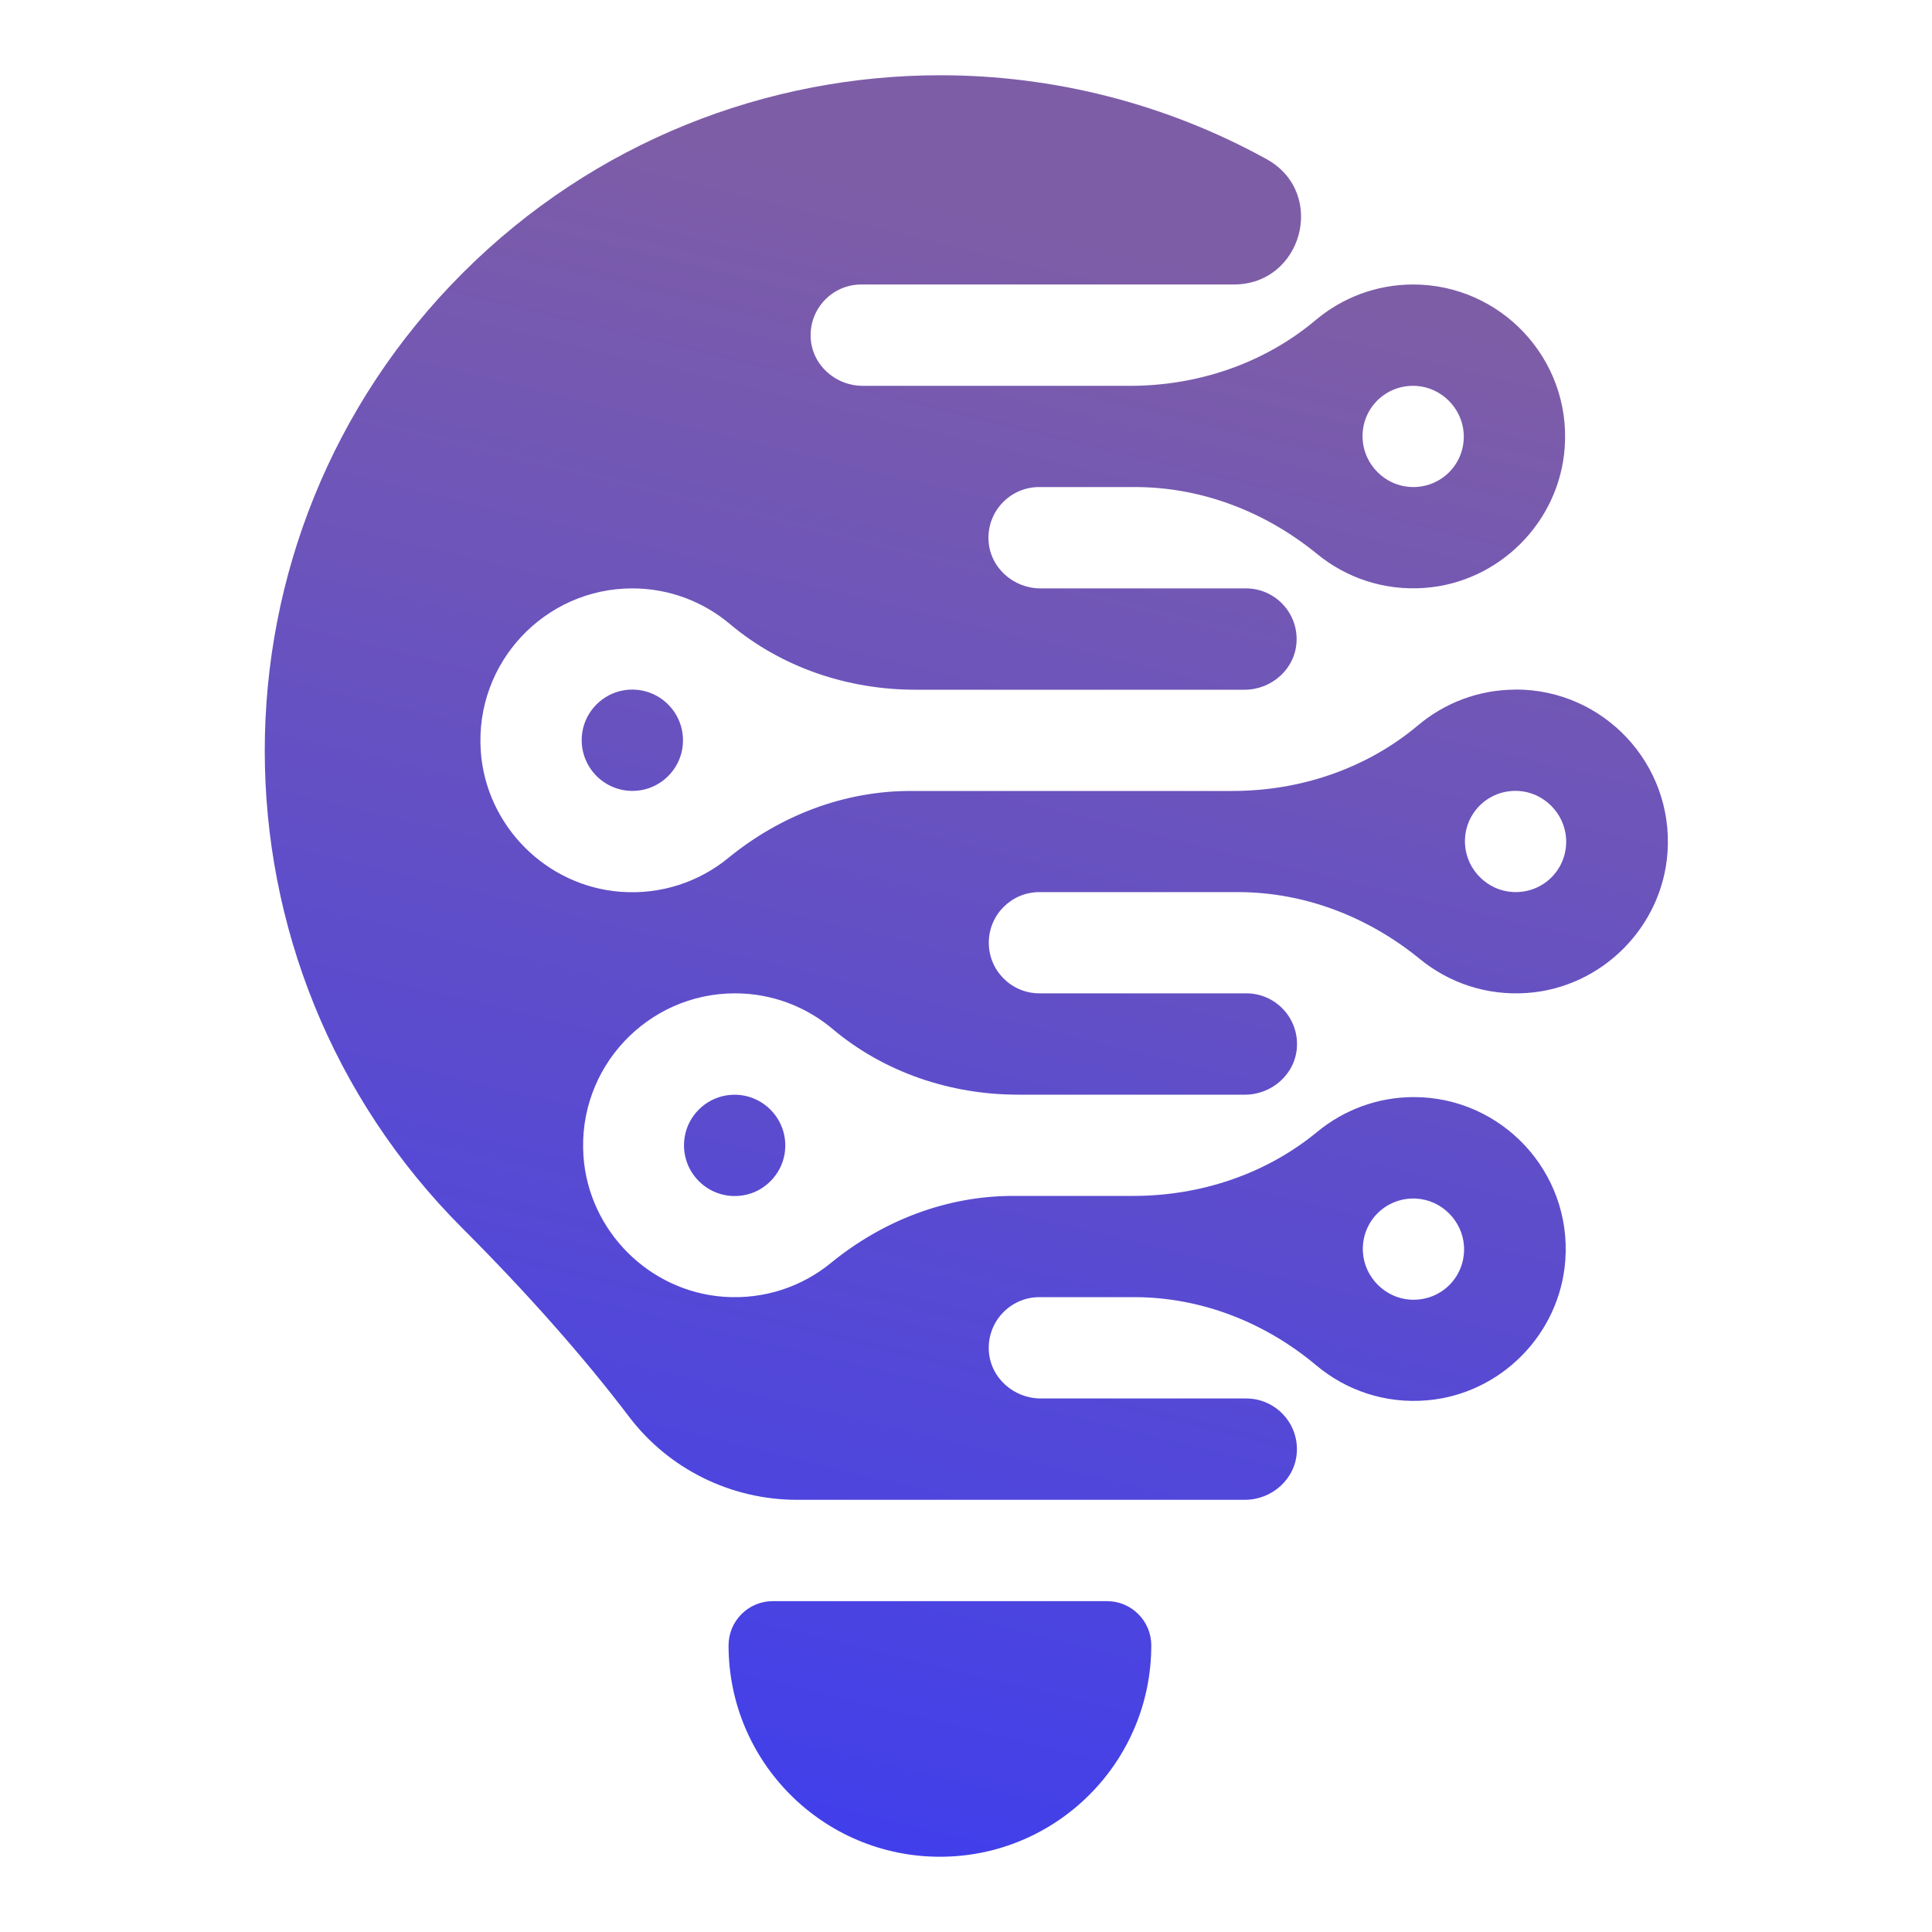
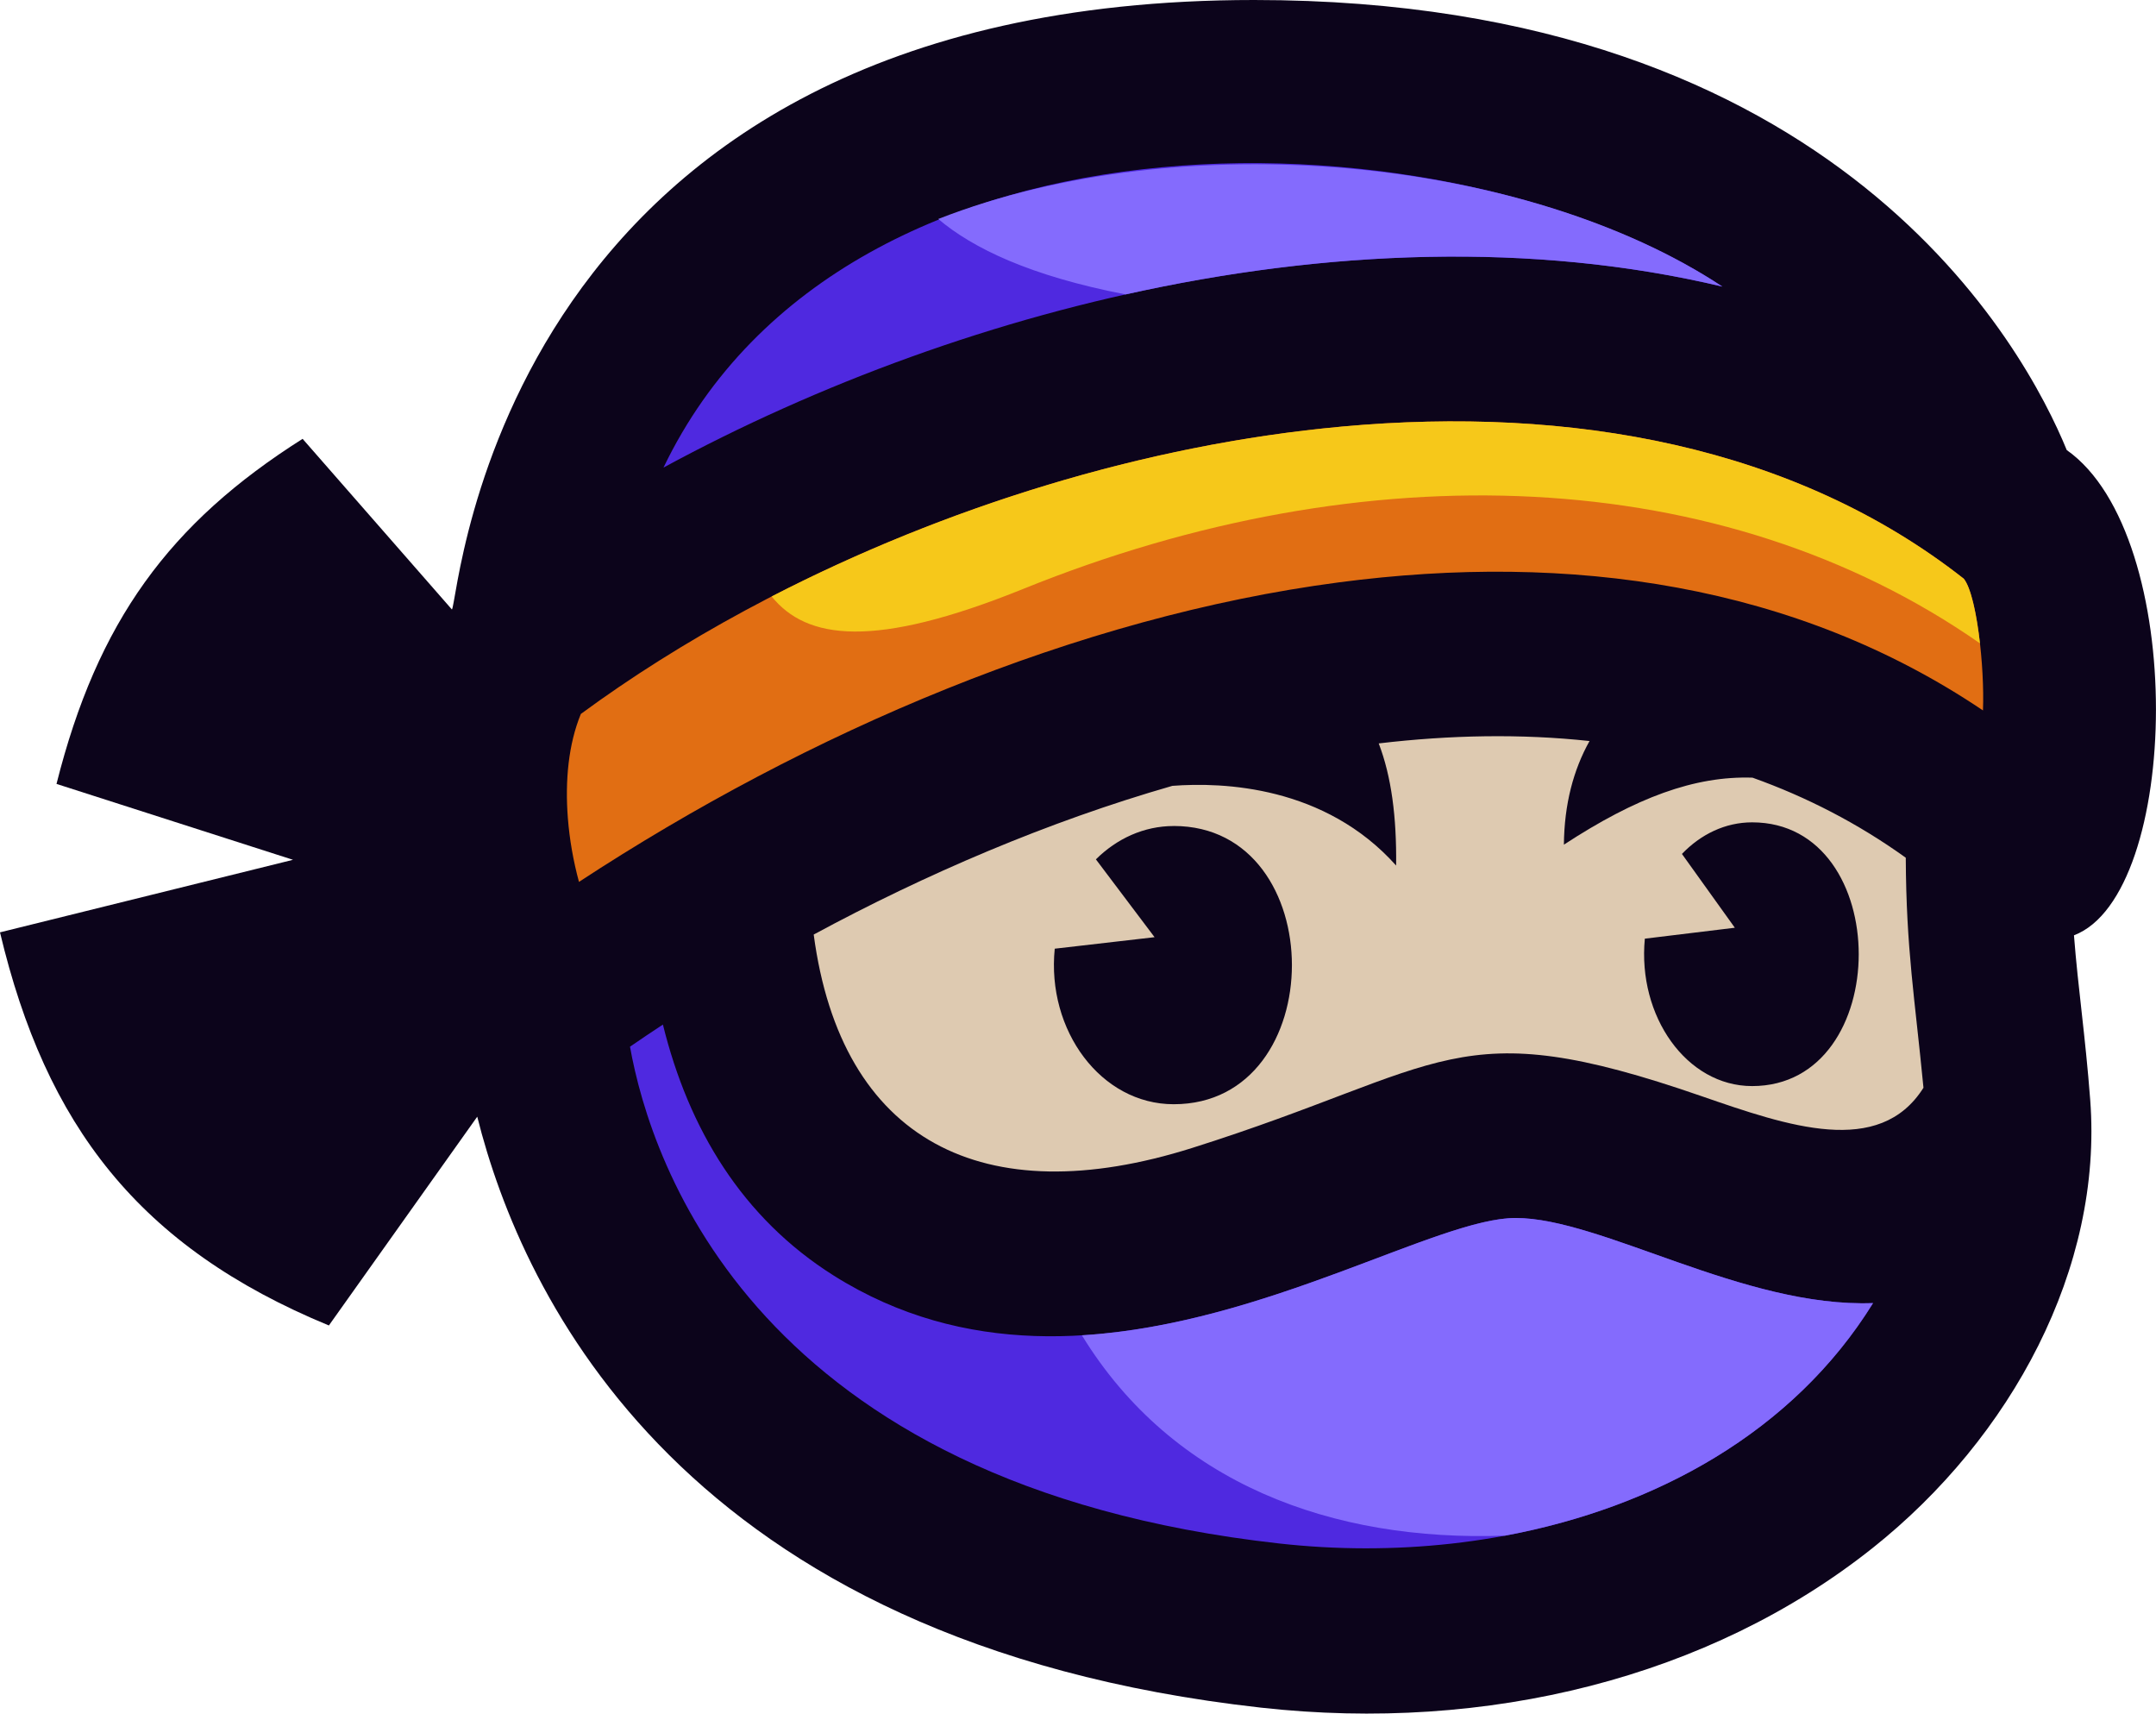
- <svg xmlns="http://www.w3.org/2000/svg" xmlns:xlink="http://www.w3.org/1999/xlink" id="Layer_1" data-name="Layer 1" viewBox="0 0 200 200">
+ <svg xmlns="http://www.w3.org/2000/svg" id="Layer_2" data-name="Layer 2" viewBox="0 0 668.87 531.49">
  <defs>
    <style>
      .cls-1 {
-         fill: url(#linear-gradient-2);
+         fill: #e16e13;
      }

      .cls-2 {
-         fill: url(#linear-gradient-4);
+         fill: #846bfd;
      }

      .cls-3 {
-         fill: url(#linear-gradient-3);
+         fill: #0c041b;
      }

      .cls-4 {
-         fill: url(#linear-gradient);
+         fill: #f6c81a;
+       }
+ 
+       .cls-5 {
+         fill: #4f29e0;
+       }
+ 
+       .cls-6 {
+         fill: #decab1;
      }
    </style>
-     <linearGradient id="linear-gradient" x1="91.16" y1="196.77" x2="131.69" y2="29.29" gradientUnits="userSpaceOnUse">
-       <stop offset="0" stop-color="#3f3eed" />
-       <stop offset="1" stop-color="#7e5da7" />
-     </linearGradient>
-     <linearGradient id="linear-gradient-2" x1="72.62" y1="192.28" x2="113.16" y2="24.8" xlink:href="#linear-gradient" />
-     <linearGradient id="linear-gradient-3" x1="59.01" y1="188.99" x2="99.54" y2="21.51" xlink:href="#linear-gradient" />
-     <linearGradient id="linear-gradient-4" x1="39.41" y1="184.24" x2="79.95" y2="16.77" xlink:href="#linear-gradient" />
  </defs>
-   <path class="cls-4" d="M114.61,165.75h-34.61c-2.53,0-4.58,2.05-4.58,4.58h0c0,12.08,9.8,21.88,21.88,21.88h0c12.08,0,21.88-9.8,21.88-21.88h0c0-2.53-2.05-4.58-4.58-4.58Z" />
-   <path class="cls-1" d="M156.9,71.39c-3.84,0-7.37,1.39-10.1,3.69-5.35,4.5-12.21,6.8-19.21,6.8h-33.34c-6.91,0-13.5,2.56-18.85,6.93-2.99,2.45-6.9,3.82-11.13,3.51-7.72-.57-13.96-6.83-14.5-14.55-.64-9.18,6.64-16.86,15.69-16.86,3.84,0,7.37,1.39,10.1,3.69,5.35,4.5,12.21,6.8,19.21,6.8h34.07c2.82,0,5.25-2.17,5.38-4.99.14-3.01-2.26-5.5-5.24-5.5h-21.27c-2.82,0-5.25-2.17-5.38-4.99-.14-3.01,2.26-5.5,5.24-5.5h9.93c6.91,0,13.5,2.56,18.85,6.93,2.99,2.45,6.9,3.82,11.13,3.51,7.72-.57,13.96-6.83,14.5-14.55.65-9.18-6.64-16.86-15.69-16.86-3.84,0-7.37,1.39-10.1,3.69-5.35,4.5-12.21,6.8-19.21,6.8h-27.68c-2.82,0-5.25-2.17-5.38-4.99-.14-3.01,2.26-5.5,5.24-5.5h38.57c7.06,0,9.63-9.36,3.52-12.9-.05-.03-.1-.06-.14-.08-10.48-5.78-22.13-8.68-33.77-8.68-17.9,0-35.8,6.83-49.45,20.48-27.31,27.31-27.31,71.59,0,98.9,6.57,6.57,12.54,13.3,17.23,19.49,4.12,5.43,10.57,8.6,17.39,8.6h46.36c2.82,0,5.25-2.17,5.38-4.99.14-3.01-2.26-5.5-5.24-5.5h-21.27c-2.82,0-5.25-2.17-5.38-4.99-.14-3.01,2.26-5.5,5.24-5.5h9.81c6.93,0,13.55,2.61,18.86,7.07,3.06,2.56,7.1,3.99,11.47,3.61,7.63-.66,13.73-6.85,14.3-14.48.68-9.2-6.62-16.91-15.68-16.91-3.79,0-7.27,1.35-9.99,3.59-5.33,4.4-12.13,6.64-19.04,6.64h-12.45c-6.91,0-13.5,2.56-18.85,6.93-2.99,2.45-6.9,3.82-11.13,3.51-7.72-.57-13.96-6.83-14.5-14.55-.64-9.18,6.64-16.86,15.69-16.86,3.84,0,7.37,1.39,10.1,3.69,5.35,4.5,12.21,6.8,19.21,6.8h23.48c2.82,0,5.25-2.17,5.38-4.99.14-3.01-2.26-5.5-5.24-5.5h-21.42c-2.9,0-5.24-2.35-5.24-5.24h0c0-2.9,2.35-5.24,5.24-5.24h20.54c6.91,0,13.5,2.56,18.85,6.93,2.99,2.45,6.9,3.82,11.13,3.51,7.72-.57,13.96-6.83,14.5-14.55.64-9.18-6.64-16.86-15.69-16.86ZM146.61,39.95c2.61.16,4.74,2.3,4.91,4.9.2,3.17-2.38,5.75-5.55,5.56-2.61-.16-4.74-2.3-4.91-4.9-.2-3.18,2.38-5.75,5.55-5.56ZM146.64,124.08c2.61.16,4.74,2.3,4.91,4.9.2,3.18-2.38,5.75-5.55,5.56-2.61-.16-4.74-2.3-4.91-4.9-.2-3.17,2.38-5.75,5.55-5.56ZM156.57,92.34c-2.61-.16-4.74-2.3-4.91-4.9-.2-3.17,2.38-5.75,5.55-5.56,2.61.16,4.74,2.3,4.91,4.9.2,3.18-2.38,5.75-5.55,5.56Z" />
-   <path class="cls-3" d="M75.16,113.4c-2.17.36-3.92,2.11-4.28,4.28-.59,3.58,2.48,6.65,6.06,6.06,2.17-.36,3.92-2.11,4.28-4.28.59-3.58-2.48-6.65-6.06-6.06Z" />
-   <path class="cls-2" d="M64.57,71.46c-2.17.36-3.92,2.11-4.28,4.28-.59,3.58,2.48,6.65,6.06,6.06,2.17-.36,3.92-2.11,4.28-4.28.59-3.58-2.48-6.65-6.06-6.06Z" />
+   <g id="Layer_1-2" data-name="Layer 1">
+     <g>
+       <path class="cls-3" d="M148.06,346.35l-46.03,64.76C43.05,386.78,14.23,349.01,0,289.18l90.9-22.5-73.37-23.54c12.67-50.37,35.03-80.89,76.35-107.03l46.32,52.93c2.35-2.91,14.15-189.04,248.87-189.04,181.88,0,239.36,108.47,252.11,139.59,37.71,26.55,35.35,137.93,2.24,150.51,1.3,16.72,3.49,30.77,5.04,51.03,3.98,52.16-24.39,104.73-67.53,139.02-50.59,40.22-119.62,57.3-189.7,49.5-179.35-19.99-229.3-127.88-243.17-183.29h0Z" />
+       <path class="cls-1" d="M415.33,180.63c71.91-9.46,141.82.63,199.86,39.72.53-13.61-1.96-35.9-5.95-40.85-52.59-41.29-122.1-53.65-192.84-47.2-86.5,7.87-174.11,43.49-236.2,89.14-3.83,9.35-4.94,20.65-4.03,32.3.52,6.68,1.71,13.36,3.45,19.79,71.08-46.56,154.74-82.26,235.72-92.9h0Z" />
+       <path class="cls-4" d="M614.26,199.55c-1.03-9.07-2.79-17.28-5.02-20.05-52.59-41.29-122.1-53.65-192.84-47.2-61.65,5.61-123.87,25.32-177.01,52.7,10.84,13.35,31.54,16.47,78.2-2.4,106.12-42.93,216.78-38.75,296.67,16.95h0Z" />
+       <path class="cls-5" d="M205.84,145.02c95.89-51.99,221.19-81.65,328.5-56.13-82.65-54.67-271.3-62.76-328.5,56.13h0Z" />
+       <path class="cls-2" d="M349.2,91.32c61.91-13.81,126.24-16.44,185.15-2.43-60.84-40.25-167.71-50.49-243.27-20.97,10.69,9.07,28.6,17.7,58.12,23.4Z" />
+       <path class="cls-5" d="M205.66,317.78c-3.46,2.28-6.87,4.56-10.21,6.86,6.48,36.26,39.01,135.98,201.41,154.09,70.7,7.89,147.38-15.06,184.23-74.56-40.11,1.51-84.29-26.4-110.89-26.4-34.92,0-130.45,68.88-211.51,17.89-28.42-17.88-45.05-45.5-53.03-77.88Z" />
+       <path class="cls-2" d="M466.93,476.3c46.76-8.73,89.43-32.2,114.16-72.13-40.11,1.51-84.29-26.4-110.89-26.4-24.14,0-77.27,32.93-134.56,36.39,28.21,46.03,77.67,64.06,131.29,62.14h0Z" />
+       <path class="cls-6" d="M591.25,266.04c-14.92-10.71-30.87-18.88-47.56-24.84-17.93-.58-36.13,6.16-58.51,20.78.11-12.55,2.96-23.22,7.95-32.14-21.29-2.3-43.24-1.88-65.4.74,3.94,10.26,5.57,22.82,5.4,37.88-22.08-24.71-53.7-25.92-69.42-24.72-38.71,11.12-76.65,27.43-111.27,46.12,8.51,63.95,52.52,86.68,117.44,66.18,79.59-25.13,81.26-42.63,158.04-16.04,26.79,9.28,55.11,19.08,68.81-2.62-2.69-27.97-5.35-42.72-5.49-71.34Z" />
+       <path class="cls-3" d="M364.12,256.19c48.91,0,48.9,86.3,0,86.3-22.56,0-39.46-22.89-36.9-48.24l30.97-3.57-18.2-24.14c6.5-6.45,14.92-10.34,24.14-10.34h0ZM543.57,255.06c44.1,0,44.1,81.8,0,81.8-20.34,0-35.59-21.69-33.28-45.72l27.92-3.39-16.41-22.89c5.86-6.11,13.46-9.8,21.77-9.8Z" />
+     </g>
+   </g>
</svg>
